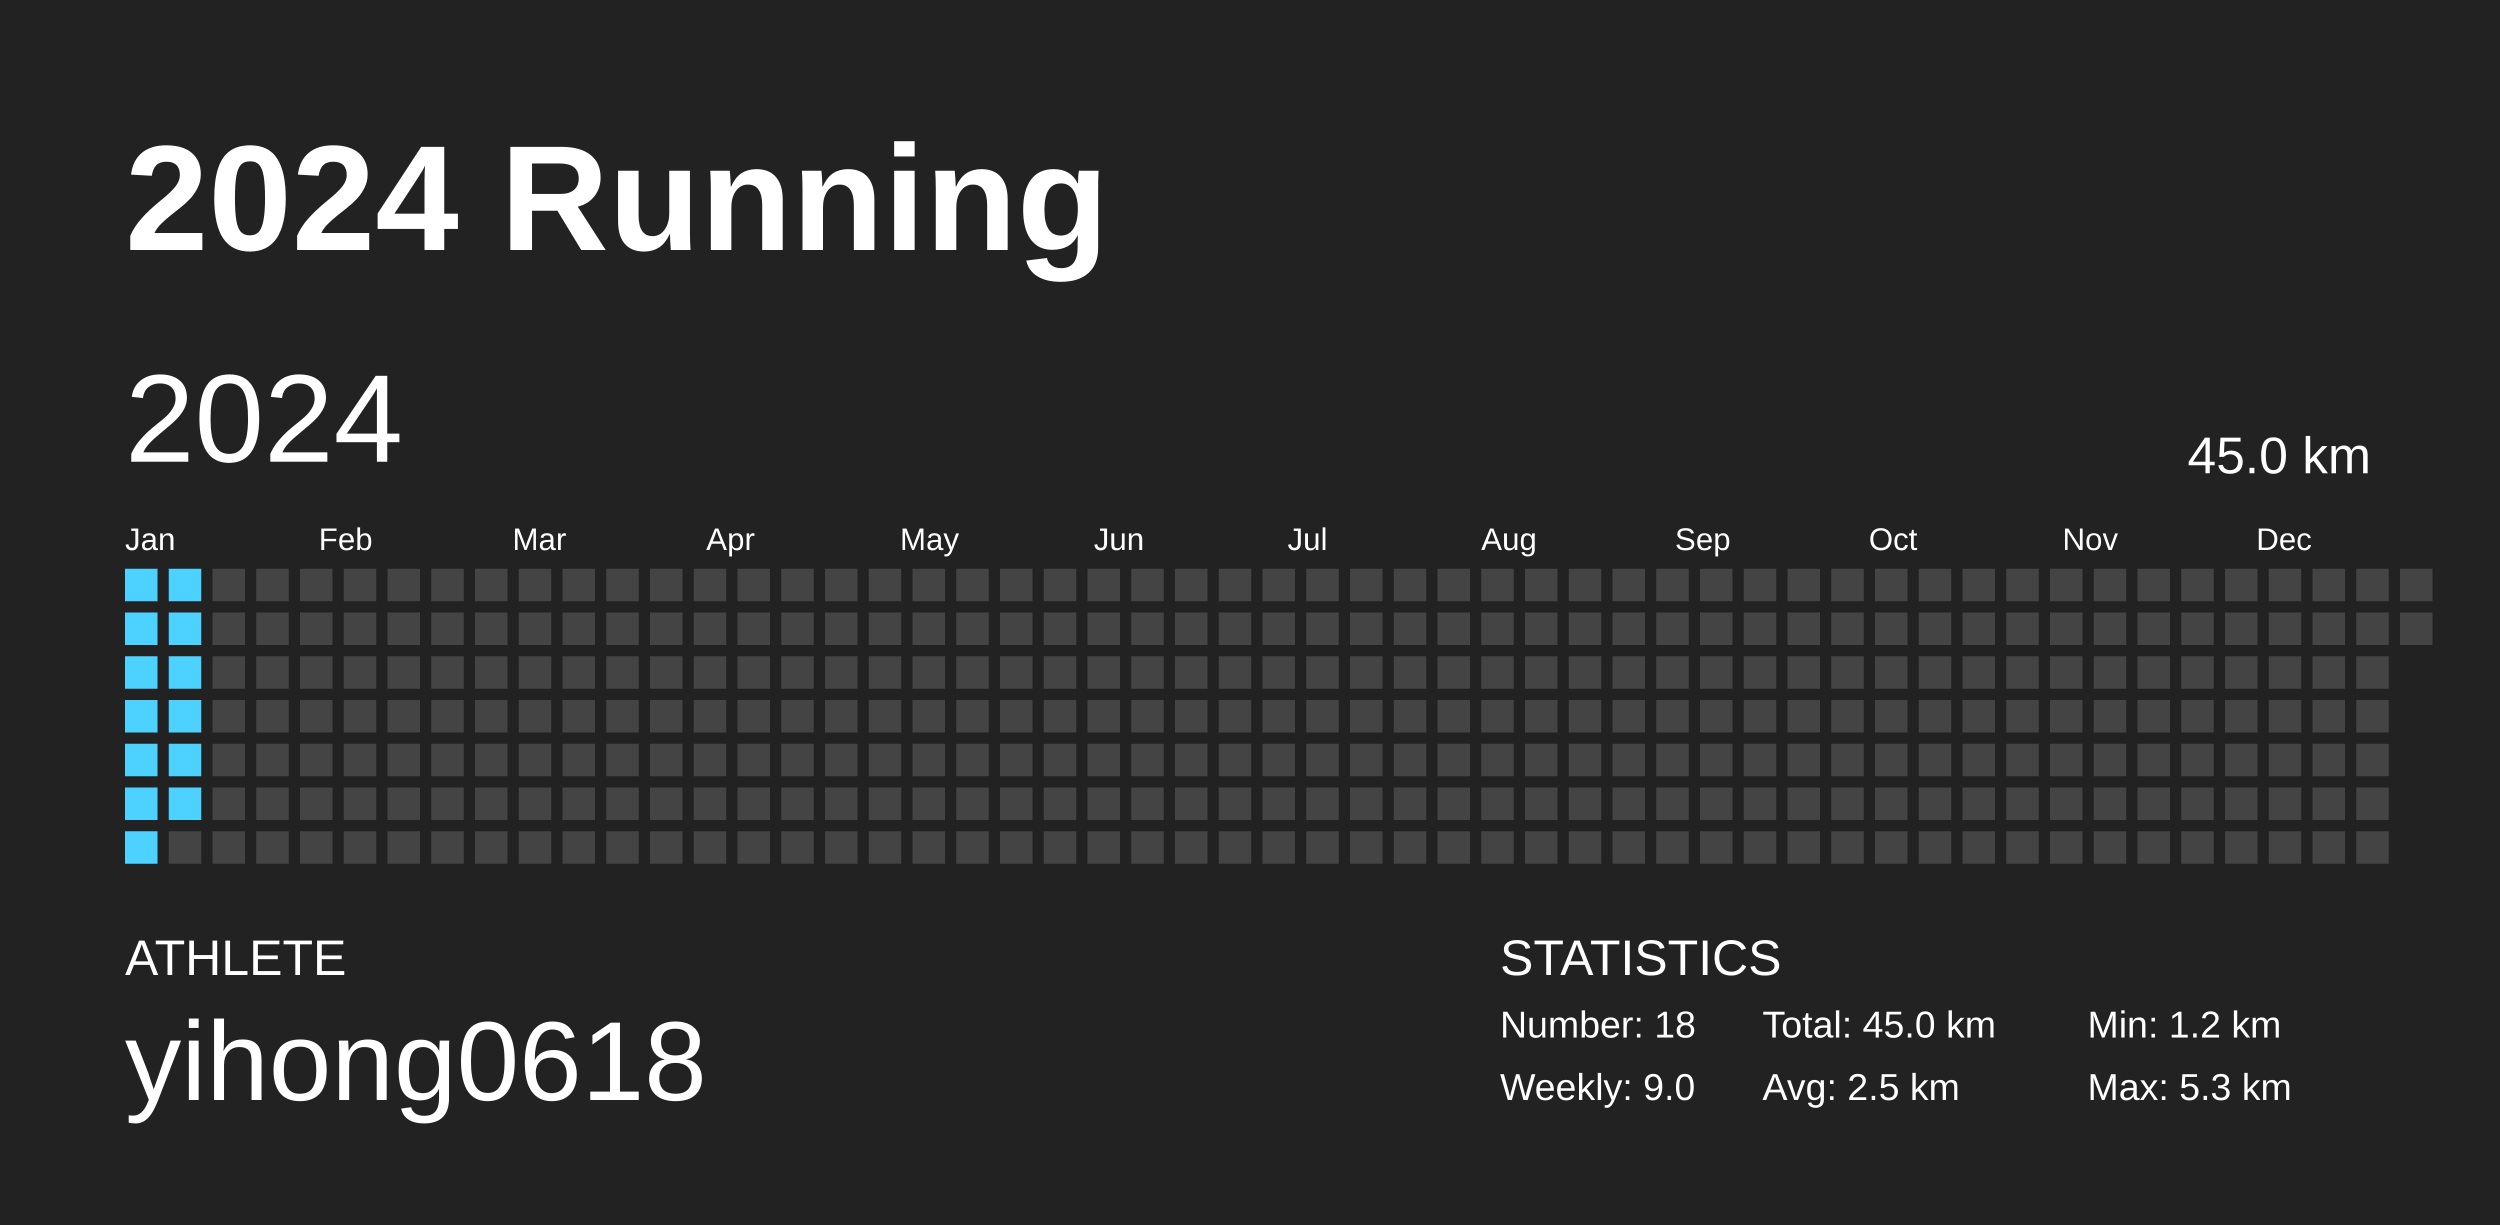
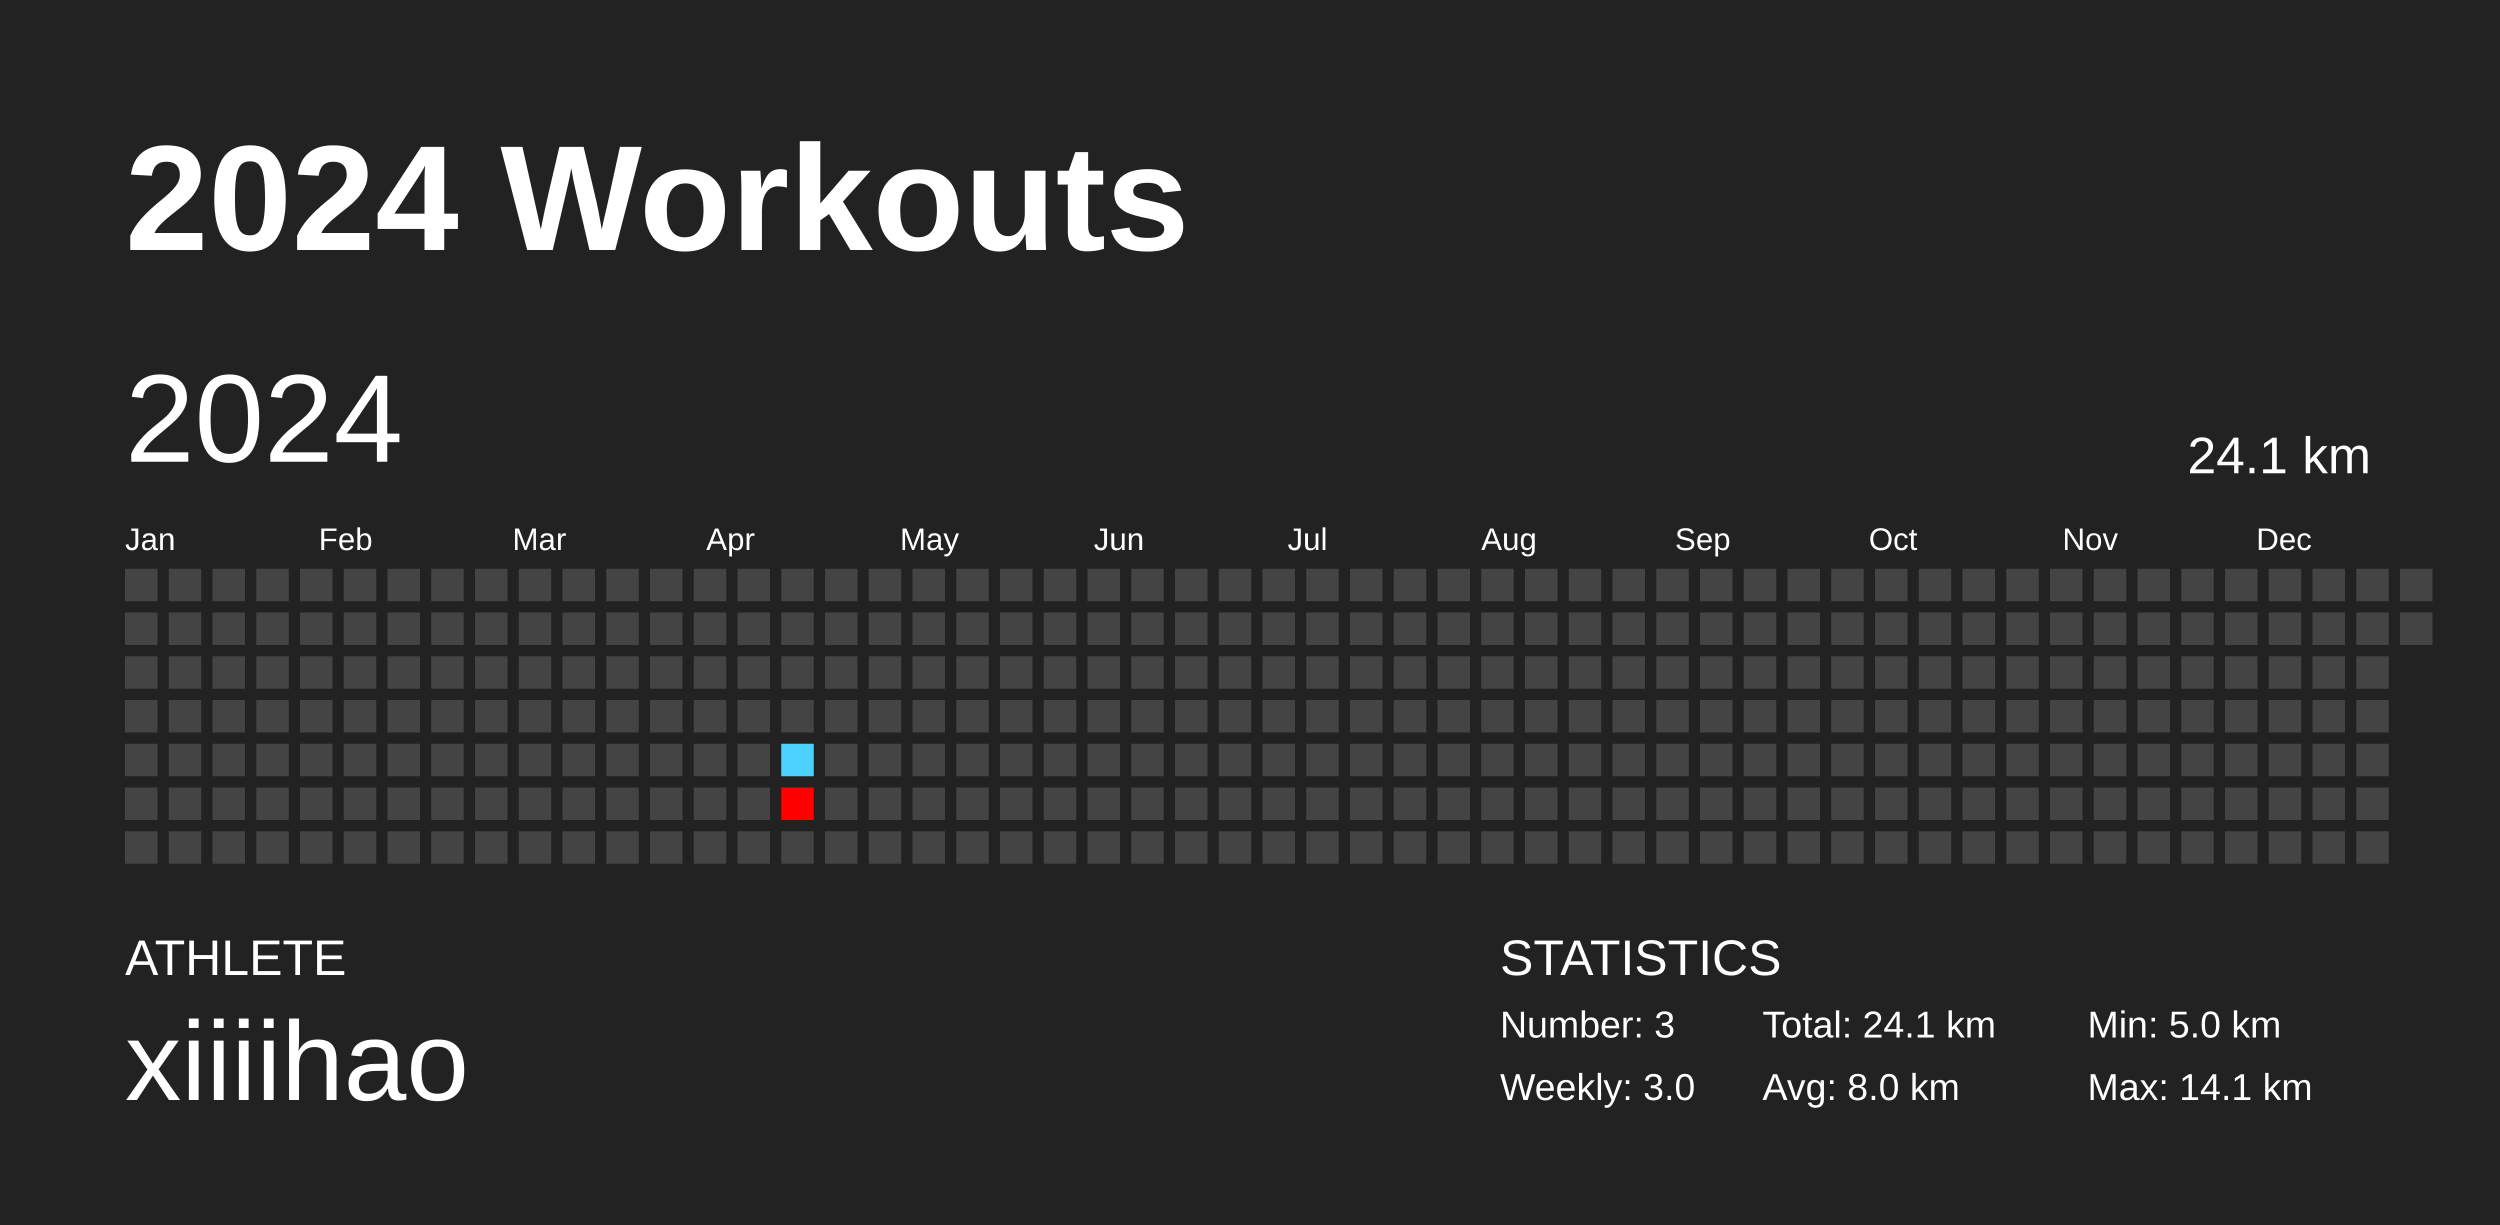
<svg xmlns="http://www.w3.org/2000/svg" baseProfile="full" height="98mm" version="1.1" viewBox="0,0,200,98" width="200mm">
  <defs />
  <rect fill="#222222" height="98" width="200" x="0" y="0" />
-   <text fill="#FFFFFF" style="font-size:12px; font-family:Arial; font-weight:bold;" x="10" y="20">2024 Running</text>
+   <text fill="#FFFFFF" style="font-size:12px; font-family:Arial; font-weight:bold;" x="10" y="20">2024 Workouts</text>
  <text fill="#FFFFFF" style="font-size:4px; font-family:Arial" x="10" y="78">ATHLETE</text>
-   <text fill="#FFFFFF" style="font-size:9px; font-family:Arial" x="10" y="88">yihong0618</text>
+   <text fill="#FFFFFF" style="font-size:9px; font-family:Arial" x="10" y="88">xiiiihao</text>
  <text fill="#FFFFFF" style="font-size:4px; font-family:Arial" x="120" y="78">STATISTICS</text>
-   <text fill="#FFFFFF" style="font-size:3px; font-family:Arial" x="120" y="83">Number: 18</text>
-   <text fill="#FFFFFF" style="font-size:3px; font-family:Arial" x="120" y="88">Weekly: 9.0</text>
-   <text fill="#FFFFFF" style="font-size:3px; font-family:Arial" x="141" y="83">Total: 45.0 km</text>
-   <text fill="#FFFFFF" style="font-size:3px; font-family:Arial" x="141" y="88">Avg: 2.5 km</text>
-   <text fill="#FFFFFF" style="font-size:3px; font-family:Arial" x="167" y="83">Min: 1.2 km</text>
-   <text fill="#FFFFFF" style="font-size:3px; font-family:Arial" x="167" y="88">Max: 5.3 km</text>
+   <text fill="#FFFFFF" style="font-size:3px; font-family:Arial" x="120" y="83">Number: 3</text>
+   <text fill="#FFFFFF" style="font-size:3px; font-family:Arial" x="120" y="88">Weekly: 3.0</text>
+   <text fill="#FFFFFF" style="font-size:3px; font-family:Arial" x="141" y="83">Total: 24.1 km</text>
+   <text fill="#FFFFFF" style="font-size:3px; font-family:Arial" x="141" y="88">Avg: 8.0 km</text>
+   <text fill="#FFFFFF" style="font-size:3px; font-family:Arial" x="167" y="83">Min: 5.0 km</text>
+   <text fill="#FFFFFF" style="font-size:3px; font-family:Arial" x="167" y="88">Max: 14.1 km</text>
  <text dominant-baseline="hanging" fill="#FFFFFF" style="font-size:10.0px; font-family:Arial;" x="10" y="30">2024</text>
-   <text dominant-baseline="hanging" fill="#FFFFFF" style="font-size:4.125px; font-family:Arial;" x="175" y="35">45.0 km</text>
+   <text dominant-baseline="hanging" fill="#FFFFFF" style="font-size:4.125px; font-family:Arial;" x="175" y="35">24.1 km</text>
  <text fill="#FFFFFF" style="font-size:2.5px; font-family:Arial" x="10.0" y="44">Jan</text>
  <text fill="#FFFFFF" style="font-size:2.5px; font-family:Arial" x="25.5" y="44">Feb</text>
  <text fill="#FFFFFF" style="font-size:2.5px; font-family:Arial" x="41.0" y="44">Mar</text>
  <text fill="#FFFFFF" style="font-size:2.5px; font-family:Arial" x="56.5" y="44">Apr</text>
  <text fill="#FFFFFF" style="font-size:2.5px; font-family:Arial" x="72.0" y="44">May</text>
  <text fill="#FFFFFF" style="font-size:2.5px; font-family:Arial" x="87.5" y="44">Jun</text>
  <text fill="#FFFFFF" style="font-size:2.5px; font-family:Arial" x="103.0" y="44">Jul</text>
  <text fill="#FFFFFF" style="font-size:2.5px; font-family:Arial" x="118.5" y="44">Aug</text>
  <text fill="#FFFFFF" style="font-size:2.5px; font-family:Arial" x="134.0" y="44">Sep</text>
  <text fill="#FFFFFF" style="font-size:2.5px; font-family:Arial" x="149.5" y="44">Oct</text>
  <text fill="#FFFFFF" style="font-size:2.5px; font-family:Arial" x="165.0" y="44">Nov</text>
  <text fill="#FFFFFF" style="font-size:2.5px; font-family:Arial" x="180.5" y="44">Dec</text>
-   <rect fill="#4dd2ff" height="2.6" width="2.6" x="10.0" y="45.5" />
-   <rect fill="#4dd2ff" height="2.6" width="2.6" x="10.0" y="49.0" />
-   <rect fill="#4dd2ff" height="2.6" width="2.6" x="10.0" y="52.5" />
-   <rect fill="#4dd2ff" height="2.6" width="2.6" x="10.0" y="56.0" />
-   <rect fill="#4dd2ff" height="2.6" width="2.6" x="10.0" y="59.5" />
-   <rect fill="#4dd2ff" height="2.6" width="2.6" x="10.0" y="63.0" />
-   <rect fill="#4dd2ff" height="2.6" width="2.6" x="10.0" y="66.5" />
-   <rect fill="#4dd2ff" height="2.6" width="2.6" x="13.5" y="45.5" />
-   <rect fill="#4dd2ff" height="2.6" width="2.6" x="13.5" y="49.0" />
-   <rect fill="#4dd2ff" height="2.6" width="2.6" x="13.5" y="52.5" />
-   <rect fill="#4dd2ff" height="2.6" width="2.6" x="13.5" y="56.0" />
-   <rect fill="#4dd2ff" height="2.6" width="2.6" x="13.5" y="59.5" />
-   <rect fill="#4dd2ff" height="2.6" width="2.6" x="13.5" y="63.0" />
+   <rect fill="#444444" height="2.6" width="2.6" x="10.0" y="45.5" />
+   <rect fill="#444444" height="2.6" width="2.6" x="10.0" y="49.0" />
+   <rect fill="#444444" height="2.6" width="2.6" x="10.0" y="52.5" />
+   <rect fill="#444444" height="2.6" width="2.6" x="10.0" y="56.0" />
+   <rect fill="#444444" height="2.6" width="2.6" x="10.0" y="59.5" />
+   <rect fill="#444444" height="2.6" width="2.6" x="10.0" y="63.0" />
+   <rect fill="#444444" height="2.6" width="2.6" x="10.0" y="66.5" />
+   <rect fill="#444444" height="2.6" width="2.6" x="13.5" y="45.5" />
+   <rect fill="#444444" height="2.6" width="2.6" x="13.5" y="49.0" />
+   <rect fill="#444444" height="2.6" width="2.6" x="13.5" y="52.5" />
+   <rect fill="#444444" height="2.6" width="2.6" x="13.5" y="56.0" />
+   <rect fill="#444444" height="2.6" width="2.6" x="13.5" y="59.5" />
+   <rect fill="#444444" height="2.6" width="2.6" x="13.5" y="63.0" />
  <rect fill="#444444" height="2.6" width="2.6" x="13.5" y="66.5" />
  <rect fill="#444444" height="2.6" width="2.6" x="17.0" y="45.5" />
  <rect fill="#444444" height="2.6" width="2.6" x="17.0" y="49.0" />
  <rect fill="#444444" height="2.6" width="2.6" x="17.0" y="52.5" />
  <rect fill="#444444" height="2.6" width="2.6" x="17.0" y="56.0" />
  <rect fill="#444444" height="2.6" width="2.6" x="17.0" y="59.5" />
  <rect fill="#444444" height="2.6" width="2.6" x="17.0" y="63.0" />
  <rect fill="#444444" height="2.6" width="2.6" x="17.0" y="66.5" />
  <rect fill="#444444" height="2.6" width="2.6" x="20.5" y="45.5" />
  <rect fill="#444444" height="2.6" width="2.6" x="20.5" y="49.0" />
  <rect fill="#444444" height="2.6" width="2.6" x="20.5" y="52.5" />
  <rect fill="#444444" height="2.6" width="2.6" x="20.5" y="56.0" />
  <rect fill="#444444" height="2.6" width="2.6" x="20.5" y="59.5" />
  <rect fill="#444444" height="2.6" width="2.6" x="20.5" y="63.0" />
  <rect fill="#444444" height="2.6" width="2.6" x="20.5" y="66.5" />
  <rect fill="#444444" height="2.6" width="2.6" x="24.0" y="45.5" />
  <rect fill="#444444" height="2.6" width="2.6" x="24.0" y="49.0" />
  <rect fill="#444444" height="2.6" width="2.6" x="24.0" y="52.5" />
  <rect fill="#444444" height="2.6" width="2.6" x="24.0" y="56.0" />
  <rect fill="#444444" height="2.6" width="2.6" x="24.0" y="59.5" />
  <rect fill="#444444" height="2.6" width="2.6" x="24.0" y="63.0" />
  <rect fill="#444444" height="2.6" width="2.6" x="24.0" y="66.5" />
  <rect fill="#444444" height="2.6" width="2.6" x="27.5" y="45.5" />
  <rect fill="#444444" height="2.6" width="2.6" x="27.5" y="49.0" />
  <rect fill="#444444" height="2.6" width="2.6" x="27.5" y="52.5" />
  <rect fill="#444444" height="2.6" width="2.6" x="27.5" y="56.0" />
  <rect fill="#444444" height="2.6" width="2.6" x="27.5" y="59.5" />
  <rect fill="#444444" height="2.6" width="2.6" x="27.5" y="63.0" />
  <rect fill="#444444" height="2.6" width="2.6" x="27.5" y="66.5" />
  <rect fill="#444444" height="2.6" width="2.6" x="31.0" y="45.5" />
  <rect fill="#444444" height="2.6" width="2.6" x="31.0" y="49.0" />
  <rect fill="#444444" height="2.6" width="2.6" x="31.0" y="52.5" />
  <rect fill="#444444" height="2.6" width="2.6" x="31.0" y="56.0" />
  <rect fill="#444444" height="2.6" width="2.6" x="31.0" y="59.5" />
  <rect fill="#444444" height="2.6" width="2.6" x="31.0" y="63.0" />
  <rect fill="#444444" height="2.6" width="2.6" x="31.0" y="66.5" />
  <rect fill="#444444" height="2.6" width="2.6" x="34.5" y="45.5" />
  <rect fill="#444444" height="2.6" width="2.6" x="34.5" y="49.0" />
  <rect fill="#444444" height="2.6" width="2.6" x="34.5" y="52.5" />
  <rect fill="#444444" height="2.6" width="2.6" x="34.5" y="56.0" />
  <rect fill="#444444" height="2.6" width="2.6" x="34.5" y="59.5" />
  <rect fill="#444444" height="2.6" width="2.6" x="34.5" y="63.0" />
  <rect fill="#444444" height="2.6" width="2.6" x="34.5" y="66.5" />
  <rect fill="#444444" height="2.6" width="2.6" x="38.0" y="45.5" />
  <rect fill="#444444" height="2.6" width="2.6" x="38.0" y="49.0" />
  <rect fill="#444444" height="2.6" width="2.6" x="38.0" y="52.5" />
  <rect fill="#444444" height="2.6" width="2.6" x="38.0" y="56.0" />
  <rect fill="#444444" height="2.6" width="2.6" x="38.0" y="59.5" />
  <rect fill="#444444" height="2.6" width="2.6" x="38.0" y="63.0" />
  <rect fill="#444444" height="2.6" width="2.6" x="38.0" y="66.5" />
  <rect fill="#444444" height="2.6" width="2.6" x="41.5" y="45.5" />
  <rect fill="#444444" height="2.6" width="2.6" x="41.5" y="49.0" />
  <rect fill="#444444" height="2.6" width="2.6" x="41.5" y="52.5" />
  <rect fill="#444444" height="2.6" width="2.6" x="41.5" y="56.0" />
  <rect fill="#444444" height="2.6" width="2.6" x="41.5" y="59.5" />
  <rect fill="#444444" height="2.6" width="2.6" x="41.5" y="63.0" />
  <rect fill="#444444" height="2.6" width="2.6" x="41.5" y="66.5" />
  <rect fill="#444444" height="2.6" width="2.6" x="45.0" y="45.5" />
  <rect fill="#444444" height="2.6" width="2.6" x="45.0" y="49.0" />
  <rect fill="#444444" height="2.6" width="2.6" x="45.0" y="52.5" />
  <rect fill="#444444" height="2.6" width="2.6" x="45.0" y="56.0" />
  <rect fill="#444444" height="2.6" width="2.6" x="45.0" y="59.5" />
  <rect fill="#444444" height="2.6" width="2.6" x="45.0" y="63.0" />
  <rect fill="#444444" height="2.6" width="2.6" x="45.0" y="66.5" />
  <rect fill="#444444" height="2.6" width="2.6" x="48.5" y="45.5" />
  <rect fill="#444444" height="2.6" width="2.6" x="48.5" y="49.0" />
  <rect fill="#444444" height="2.6" width="2.6" x="48.5" y="52.5" />
  <rect fill="#444444" height="2.6" width="2.6" x="48.5" y="56.0" />
  <rect fill="#444444" height="2.6" width="2.6" x="48.5" y="59.5" />
  <rect fill="#444444" height="2.6" width="2.6" x="48.5" y="63.0" />
  <rect fill="#444444" height="2.6" width="2.6" x="48.5" y="66.5" />
  <rect fill="#444444" height="2.6" width="2.6" x="52.0" y="45.5" />
  <rect fill="#444444" height="2.6" width="2.6" x="52.0" y="49.0" />
  <rect fill="#444444" height="2.6" width="2.6" x="52.0" y="52.5" />
  <rect fill="#444444" height="2.6" width="2.6" x="52.0" y="56.0" />
  <rect fill="#444444" height="2.6" width="2.6" x="52.0" y="59.5" />
  <rect fill="#444444" height="2.6" width="2.6" x="52.0" y="63.0" />
  <rect fill="#444444" height="2.6" width="2.6" x="52.0" y="66.5" />
  <rect fill="#444444" height="2.6" width="2.6" x="55.5" y="45.5" />
  <rect fill="#444444" height="2.6" width="2.6" x="55.5" y="49.0" />
  <rect fill="#444444" height="2.6" width="2.6" x="55.5" y="52.5" />
  <rect fill="#444444" height="2.6" width="2.6" x="55.5" y="56.0" />
  <rect fill="#444444" height="2.6" width="2.6" x="55.5" y="59.5" />
  <rect fill="#444444" height="2.6" width="2.6" x="55.5" y="63.0" />
  <rect fill="#444444" height="2.6" width="2.6" x="55.5" y="66.5" />
  <rect fill="#444444" height="2.6" width="2.6" x="59.0" y="45.5" />
  <rect fill="#444444" height="2.6" width="2.6" x="59.0" y="49.0" />
  <rect fill="#444444" height="2.6" width="2.6" x="59.0" y="52.5" />
  <rect fill="#444444" height="2.6" width="2.6" x="59.0" y="56.0" />
  <rect fill="#444444" height="2.6" width="2.6" x="59.0" y="59.5" />
  <rect fill="#444444" height="2.6" width="2.6" x="59.0" y="63.0" />
  <rect fill="#444444" height="2.6" width="2.6" x="59.0" y="66.5" />
  <rect fill="#444444" height="2.6" width="2.6" x="62.5" y="45.5" />
  <rect fill="#444444" height="2.6" width="2.6" x="62.5" y="49.0" />
  <rect fill="#444444" height="2.6" width="2.6" x="62.5" y="52.5" />
  <rect fill="#444444" height="2.6" width="2.6" x="62.5" y="56.0" />
-   <rect fill="#444444" height="2.6" width="2.6" x="62.5" y="59.5" />
-   <rect fill="#444444" height="2.6" width="2.6" x="62.5" y="63.0" />
+   <rect fill="#4dd2ff" height="2.6" width="2.6" x="62.5" y="59.5" />
+   <rect fill="#ff0000" height="2.6" width="2.6" x="62.5" y="63.0" />
  <rect fill="#444444" height="2.6" width="2.6" x="62.5" y="66.5" />
  <rect fill="#444444" height="2.6" width="2.6" x="66.0" y="45.5" />
  <rect fill="#444444" height="2.6" width="2.6" x="66.0" y="49.0" />
  <rect fill="#444444" height="2.6" width="2.6" x="66.0" y="52.5" />
  <rect fill="#444444" height="2.6" width="2.6" x="66.0" y="56.0" />
  <rect fill="#444444" height="2.6" width="2.6" x="66.0" y="59.5" />
  <rect fill="#444444" height="2.6" width="2.6" x="66.0" y="63.0" />
  <rect fill="#444444" height="2.6" width="2.6" x="66.0" y="66.5" />
  <rect fill="#444444" height="2.6" width="2.6" x="69.5" y="45.5" />
  <rect fill="#444444" height="2.6" width="2.6" x="69.5" y="49.0" />
  <rect fill="#444444" height="2.6" width="2.6" x="69.5" y="52.5" />
  <rect fill="#444444" height="2.6" width="2.6" x="69.5" y="56.0" />
  <rect fill="#444444" height="2.6" width="2.6" x="69.5" y="59.5" />
  <rect fill="#444444" height="2.6" width="2.6" x="69.5" y="63.0" />
  <rect fill="#444444" height="2.6" width="2.6" x="69.5" y="66.5" />
  <rect fill="#444444" height="2.6" width="2.6" x="73.0" y="45.5" />
  <rect fill="#444444" height="2.6" width="2.6" x="73.0" y="49.0" />
  <rect fill="#444444" height="2.6" width="2.6" x="73.0" y="52.5" />
  <rect fill="#444444" height="2.6" width="2.6" x="73.0" y="56.0" />
  <rect fill="#444444" height="2.6" width="2.6" x="73.0" y="59.5" />
  <rect fill="#444444" height="2.6" width="2.6" x="73.0" y="63.0" />
  <rect fill="#444444" height="2.6" width="2.6" x="73.0" y="66.5" />
  <rect fill="#444444" height="2.6" width="2.6" x="76.5" y="45.5" />
  <rect fill="#444444" height="2.6" width="2.6" x="76.5" y="49.0" />
  <rect fill="#444444" height="2.6" width="2.6" x="76.5" y="52.5" />
  <rect fill="#444444" height="2.6" width="2.6" x="76.5" y="56.0" />
  <rect fill="#444444" height="2.6" width="2.6" x="76.5" y="59.5" />
  <rect fill="#444444" height="2.6" width="2.6" x="76.5" y="63.0" />
  <rect fill="#444444" height="2.6" width="2.6" x="76.5" y="66.5" />
  <rect fill="#444444" height="2.6" width="2.6" x="80.0" y="45.5" />
  <rect fill="#444444" height="2.6" width="2.6" x="80.0" y="49.0" />
  <rect fill="#444444" height="2.6" width="2.6" x="80.0" y="52.5" />
  <rect fill="#444444" height="2.6" width="2.6" x="80.0" y="56.0" />
  <rect fill="#444444" height="2.6" width="2.6" x="80.0" y="59.5" />
  <rect fill="#444444" height="2.6" width="2.6" x="80.0" y="63.0" />
  <rect fill="#444444" height="2.6" width="2.6" x="80.0" y="66.5" />
  <rect fill="#444444" height="2.6" width="2.6" x="83.5" y="45.5" />
  <rect fill="#444444" height="2.6" width="2.6" x="83.5" y="49.0" />
  <rect fill="#444444" height="2.6" width="2.6" x="83.5" y="52.5" />
  <rect fill="#444444" height="2.6" width="2.6" x="83.5" y="56.0" />
  <rect fill="#444444" height="2.6" width="2.6" x="83.5" y="59.5" />
  <rect fill="#444444" height="2.6" width="2.6" x="83.5" y="63.0" />
  <rect fill="#444444" height="2.6" width="2.6" x="83.5" y="66.5" />
  <rect fill="#444444" height="2.6" width="2.6" x="87.0" y="45.5" />
  <rect fill="#444444" height="2.6" width="2.6" x="87.0" y="49.0" />
  <rect fill="#444444" height="2.6" width="2.6" x="87.0" y="52.5" />
  <rect fill="#444444" height="2.6" width="2.6" x="87.0" y="56.0" />
  <rect fill="#444444" height="2.6" width="2.6" x="87.0" y="59.5" />
  <rect fill="#444444" height="2.6" width="2.6" x="87.0" y="63.0" />
  <rect fill="#444444" height="2.6" width="2.6" x="87.0" y="66.5" />
  <rect fill="#444444" height="2.6" width="2.6" x="90.5" y="45.5" />
  <rect fill="#444444" height="2.6" width="2.6" x="90.5" y="49.0" />
  <rect fill="#444444" height="2.6" width="2.6" x="90.5" y="52.5" />
  <rect fill="#444444" height="2.6" width="2.6" x="90.5" y="56.0" />
  <rect fill="#444444" height="2.6" width="2.6" x="90.5" y="59.5" />
  <rect fill="#444444" height="2.6" width="2.6" x="90.5" y="63.0" />
  <rect fill="#444444" height="2.6" width="2.6" x="90.5" y="66.5" />
  <rect fill="#444444" height="2.6" width="2.6" x="94.0" y="45.5" />
  <rect fill="#444444" height="2.6" width="2.6" x="94.0" y="49.0" />
  <rect fill="#444444" height="2.6" width="2.6" x="94.0" y="52.5" />
  <rect fill="#444444" height="2.6" width="2.6" x="94.0" y="56.0" />
  <rect fill="#444444" height="2.6" width="2.6" x="94.0" y="59.5" />
  <rect fill="#444444" height="2.6" width="2.6" x="94.0" y="63.0" />
  <rect fill="#444444" height="2.6" width="2.6" x="94.0" y="66.5" />
  <rect fill="#444444" height="2.6" width="2.6" x="97.5" y="45.5" />
  <rect fill="#444444" height="2.6" width="2.6" x="97.5" y="49.0" />
  <rect fill="#444444" height="2.6" width="2.6" x="97.5" y="52.5" />
  <rect fill="#444444" height="2.6" width="2.6" x="97.5" y="56.0" />
  <rect fill="#444444" height="2.6" width="2.6" x="97.5" y="59.5" />
  <rect fill="#444444" height="2.6" width="2.6" x="97.5" y="63.0" />
  <rect fill="#444444" height="2.6" width="2.6" x="97.5" y="66.5" />
  <rect fill="#444444" height="2.6" width="2.6" x="101.0" y="45.5" />
  <rect fill="#444444" height="2.6" width="2.6" x="101.0" y="49.0" />
  <rect fill="#444444" height="2.6" width="2.6" x="101.0" y="52.5" />
  <rect fill="#444444" height="2.6" width="2.6" x="101.0" y="56.0" />
  <rect fill="#444444" height="2.6" width="2.6" x="101.0" y="59.5" />
  <rect fill="#444444" height="2.6" width="2.6" x="101.0" y="63.0" />
  <rect fill="#444444" height="2.6" width="2.6" x="101.0" y="66.5" />
  <rect fill="#444444" height="2.6" width="2.6" x="104.5" y="45.5" />
  <rect fill="#444444" height="2.6" width="2.6" x="104.5" y="49.0" />
  <rect fill="#444444" height="2.6" width="2.6" x="104.5" y="52.5" />
  <rect fill="#444444" height="2.6" width="2.6" x="104.5" y="56.0" />
  <rect fill="#444444" height="2.6" width="2.6" x="104.5" y="59.5" />
  <rect fill="#444444" height="2.6" width="2.6" x="104.5" y="63.0" />
  <rect fill="#444444" height="2.6" width="2.6" x="104.5" y="66.5" />
  <rect fill="#444444" height="2.6" width="2.6" x="108.0" y="45.5" />
  <rect fill="#444444" height="2.6" width="2.6" x="108.0" y="49.0" />
  <rect fill="#444444" height="2.6" width="2.6" x="108.0" y="52.5" />
  <rect fill="#444444" height="2.6" width="2.6" x="108.0" y="56.0" />
  <rect fill="#444444" height="2.6" width="2.6" x="108.0" y="59.5" />
  <rect fill="#444444" height="2.6" width="2.6" x="108.0" y="63.0" />
  <rect fill="#444444" height="2.6" width="2.6" x="108.0" y="66.5" />
  <rect fill="#444444" height="2.6" width="2.6" x="111.5" y="45.5" />
  <rect fill="#444444" height="2.6" width="2.6" x="111.5" y="49.0" />
  <rect fill="#444444" height="2.6" width="2.6" x="111.5" y="52.5" />
  <rect fill="#444444" height="2.6" width="2.6" x="111.5" y="56.0" />
  <rect fill="#444444" height="2.6" width="2.6" x="111.5" y="59.5" />
  <rect fill="#444444" height="2.6" width="2.6" x="111.5" y="63.0" />
  <rect fill="#444444" height="2.6" width="2.6" x="111.5" y="66.5" />
  <rect fill="#444444" height="2.6" width="2.6" x="115.0" y="45.5" />
  <rect fill="#444444" height="2.6" width="2.6" x="115.0" y="49.0" />
  <rect fill="#444444" height="2.6" width="2.6" x="115.0" y="52.5" />
  <rect fill="#444444" height="2.6" width="2.6" x="115.0" y="56.0" />
  <rect fill="#444444" height="2.6" width="2.6" x="115.0" y="59.5" />
  <rect fill="#444444" height="2.6" width="2.6" x="115.0" y="63.0" />
  <rect fill="#444444" height="2.6" width="2.6" x="115.0" y="66.5" />
  <rect fill="#444444" height="2.6" width="2.6" x="118.5" y="45.5" />
  <rect fill="#444444" height="2.6" width="2.6" x="118.5" y="49.0" />
  <rect fill="#444444" height="2.6" width="2.6" x="118.5" y="52.5" />
  <rect fill="#444444" height="2.6" width="2.6" x="118.5" y="56.0" />
  <rect fill="#444444" height="2.6" width="2.6" x="118.5" y="59.5" />
  <rect fill="#444444" height="2.6" width="2.6" x="118.5" y="63.0" />
  <rect fill="#444444" height="2.6" width="2.6" x="118.5" y="66.5" />
  <rect fill="#444444" height="2.6" width="2.6" x="122.0" y="45.5" />
  <rect fill="#444444" height="2.6" width="2.6" x="122.0" y="49.0" />
  <rect fill="#444444" height="2.6" width="2.6" x="122.0" y="52.5" />
  <rect fill="#444444" height="2.6" width="2.6" x="122.0" y="56.0" />
  <rect fill="#444444" height="2.6" width="2.6" x="122.0" y="59.5" />
  <rect fill="#444444" height="2.6" width="2.6" x="122.0" y="63.0" />
  <rect fill="#444444" height="2.6" width="2.6" x="122.0" y="66.5" />
  <rect fill="#444444" height="2.6" width="2.6" x="125.5" y="45.5" />
  <rect fill="#444444" height="2.6" width="2.6" x="125.5" y="49.0" />
  <rect fill="#444444" height="2.6" width="2.6" x="125.5" y="52.5" />
  <rect fill="#444444" height="2.6" width="2.6" x="125.5" y="56.0" />
  <rect fill="#444444" height="2.6" width="2.6" x="125.5" y="59.5" />
  <rect fill="#444444" height="2.6" width="2.6" x="125.5" y="63.0" />
  <rect fill="#444444" height="2.6" width="2.6" x="125.5" y="66.5" />
  <rect fill="#444444" height="2.6" width="2.6" x="129.0" y="45.5" />
  <rect fill="#444444" height="2.6" width="2.6" x="129.0" y="49.0" />
  <rect fill="#444444" height="2.6" width="2.6" x="129.0" y="52.5" />
  <rect fill="#444444" height="2.6" width="2.6" x="129.0" y="56.0" />
  <rect fill="#444444" height="2.6" width="2.6" x="129.0" y="59.5" />
  <rect fill="#444444" height="2.6" width="2.6" x="129.0" y="63.0" />
  <rect fill="#444444" height="2.6" width="2.6" x="129.0" y="66.5" />
  <rect fill="#444444" height="2.6" width="2.6" x="132.5" y="45.5" />
  <rect fill="#444444" height="2.6" width="2.6" x="132.5" y="49.0" />
  <rect fill="#444444" height="2.6" width="2.6" x="132.5" y="52.5" />
  <rect fill="#444444" height="2.6" width="2.6" x="132.5" y="56.0" />
  <rect fill="#444444" height="2.6" width="2.6" x="132.5" y="59.5" />
  <rect fill="#444444" height="2.6" width="2.6" x="132.5" y="63.0" />
  <rect fill="#444444" height="2.6" width="2.6" x="132.5" y="66.5" />
  <rect fill="#444444" height="2.6" width="2.6" x="136.0" y="45.5" />
  <rect fill="#444444" height="2.6" width="2.6" x="136.0" y="49.0" />
  <rect fill="#444444" height="2.6" width="2.6" x="136.0" y="52.5" />
  <rect fill="#444444" height="2.6" width="2.6" x="136.0" y="56.0" />
  <rect fill="#444444" height="2.6" width="2.6" x="136.0" y="59.5" />
  <rect fill="#444444" height="2.6" width="2.6" x="136.0" y="63.0" />
  <rect fill="#444444" height="2.6" width="2.6" x="136.0" y="66.5" />
  <rect fill="#444444" height="2.6" width="2.6" x="139.5" y="45.5" />
  <rect fill="#444444" height="2.6" width="2.6" x="139.5" y="49.0" />
  <rect fill="#444444" height="2.6" width="2.6" x="139.5" y="52.5" />
  <rect fill="#444444" height="2.6" width="2.6" x="139.5" y="56.0" />
  <rect fill="#444444" height="2.6" width="2.6" x="139.5" y="59.5" />
  <rect fill="#444444" height="2.6" width="2.6" x="139.5" y="63.0" />
  <rect fill="#444444" height="2.6" width="2.6" x="139.5" y="66.5" />
  <rect fill="#444444" height="2.6" width="2.6" x="143.0" y="45.5" />
  <rect fill="#444444" height="2.6" width="2.6" x="143.0" y="49.0" />
  <rect fill="#444444" height="2.6" width="2.6" x="143.0" y="52.5" />
  <rect fill="#444444" height="2.6" width="2.6" x="143.0" y="56.0" />
  <rect fill="#444444" height="2.6" width="2.6" x="143.0" y="59.5" />
  <rect fill="#444444" height="2.6" width="2.6" x="143.0" y="63.0" />
  <rect fill="#444444" height="2.6" width="2.6" x="143.0" y="66.5" />
  <rect fill="#444444" height="2.6" width="2.6" x="146.5" y="45.5" />
  <rect fill="#444444" height="2.6" width="2.6" x="146.5" y="49.0" />
  <rect fill="#444444" height="2.6" width="2.6" x="146.5" y="52.5" />
  <rect fill="#444444" height="2.6" width="2.6" x="146.5" y="56.0" />
  <rect fill="#444444" height="2.6" width="2.6" x="146.5" y="59.5" />
  <rect fill="#444444" height="2.6" width="2.6" x="146.5" y="63.0" />
  <rect fill="#444444" height="2.6" width="2.6" x="146.5" y="66.5" />
  <rect fill="#444444" height="2.6" width="2.6" x="150.0" y="45.5" />
  <rect fill="#444444" height="2.6" width="2.6" x="150.0" y="49.0" />
  <rect fill="#444444" height="2.6" width="2.6" x="150.0" y="52.5" />
  <rect fill="#444444" height="2.6" width="2.6" x="150.0" y="56.0" />
  <rect fill="#444444" height="2.6" width="2.6" x="150.0" y="59.5" />
  <rect fill="#444444" height="2.6" width="2.6" x="150.0" y="63.0" />
  <rect fill="#444444" height="2.6" width="2.6" x="150.0" y="66.5" />
  <rect fill="#444444" height="2.6" width="2.6" x="153.5" y="45.5" />
  <rect fill="#444444" height="2.6" width="2.6" x="153.5" y="49.0" />
  <rect fill="#444444" height="2.6" width="2.6" x="153.5" y="52.5" />
  <rect fill="#444444" height="2.6" width="2.6" x="153.5" y="56.0" />
  <rect fill="#444444" height="2.6" width="2.6" x="153.5" y="59.5" />
  <rect fill="#444444" height="2.6" width="2.6" x="153.5" y="63.0" />
  <rect fill="#444444" height="2.6" width="2.6" x="153.5" y="66.5" />
  <rect fill="#444444" height="2.6" width="2.6" x="157.0" y="45.5" />
  <rect fill="#444444" height="2.6" width="2.6" x="157.0" y="49.0" />
  <rect fill="#444444" height="2.6" width="2.6" x="157.0" y="52.5" />
  <rect fill="#444444" height="2.6" width="2.6" x="157.0" y="56.0" />
  <rect fill="#444444" height="2.6" width="2.6" x="157.0" y="59.5" />
  <rect fill="#444444" height="2.6" width="2.6" x="157.0" y="63.0" />
  <rect fill="#444444" height="2.6" width="2.6" x="157.0" y="66.5" />
  <rect fill="#444444" height="2.6" width="2.6" x="160.5" y="45.5" />
  <rect fill="#444444" height="2.6" width="2.6" x="160.5" y="49.0" />
  <rect fill="#444444" height="2.6" width="2.6" x="160.5" y="52.5" />
  <rect fill="#444444" height="2.6" width="2.6" x="160.5" y="56.0" />
  <rect fill="#444444" height="2.6" width="2.6" x="160.5" y="59.5" />
  <rect fill="#444444" height="2.6" width="2.6" x="160.5" y="63.0" />
  <rect fill="#444444" height="2.6" width="2.6" x="160.5" y="66.5" />
  <rect fill="#444444" height="2.6" width="2.6" x="164.0" y="45.5" />
  <rect fill="#444444" height="2.6" width="2.6" x="164.0" y="49.0" />
  <rect fill="#444444" height="2.6" width="2.6" x="164.0" y="52.5" />
  <rect fill="#444444" height="2.6" width="2.6" x="164.0" y="56.0" />
  <rect fill="#444444" height="2.6" width="2.6" x="164.0" y="59.5" />
  <rect fill="#444444" height="2.6" width="2.6" x="164.0" y="63.0" />
  <rect fill="#444444" height="2.6" width="2.6" x="164.0" y="66.5" />
  <rect fill="#444444" height="2.6" width="2.6" x="167.5" y="45.5" />
  <rect fill="#444444" height="2.6" width="2.6" x="167.5" y="49.0" />
  <rect fill="#444444" height="2.6" width="2.6" x="167.5" y="52.5" />
  <rect fill="#444444" height="2.6" width="2.6" x="167.5" y="56.0" />
  <rect fill="#444444" height="2.6" width="2.6" x="167.5" y="59.5" />
  <rect fill="#444444" height="2.6" width="2.6" x="167.5" y="63.0" />
  <rect fill="#444444" height="2.6" width="2.6" x="167.5" y="66.5" />
  <rect fill="#444444" height="2.6" width="2.6" x="171.0" y="45.5" />
  <rect fill="#444444" height="2.6" width="2.6" x="171.0" y="49.0" />
  <rect fill="#444444" height="2.6" width="2.6" x="171.0" y="52.5" />
  <rect fill="#444444" height="2.6" width="2.6" x="171.0" y="56.0" />
  <rect fill="#444444" height="2.6" width="2.6" x="171.0" y="59.5" />
  <rect fill="#444444" height="2.6" width="2.6" x="171.0" y="63.0" />
  <rect fill="#444444" height="2.6" width="2.6" x="171.0" y="66.5" />
  <rect fill="#444444" height="2.6" width="2.6" x="174.5" y="45.5" />
  <rect fill="#444444" height="2.6" width="2.6" x="174.5" y="49.0" />
  <rect fill="#444444" height="2.6" width="2.6" x="174.5" y="52.5" />
  <rect fill="#444444" height="2.6" width="2.6" x="174.5" y="56.0" />
  <rect fill="#444444" height="2.6" width="2.6" x="174.5" y="59.5" />
  <rect fill="#444444" height="2.6" width="2.6" x="174.5" y="63.0" />
  <rect fill="#444444" height="2.6" width="2.6" x="174.5" y="66.5" />
  <rect fill="#444444" height="2.6" width="2.6" x="178.0" y="45.5" />
  <rect fill="#444444" height="2.6" width="2.6" x="178.0" y="49.0" />
  <rect fill="#444444" height="2.6" width="2.6" x="178.0" y="52.5" />
  <rect fill="#444444" height="2.6" width="2.6" x="178.0" y="56.0" />
  <rect fill="#444444" height="2.6" width="2.6" x="178.0" y="59.5" />
  <rect fill="#444444" height="2.6" width="2.6" x="178.0" y="63.0" />
  <rect fill="#444444" height="2.6" width="2.6" x="178.0" y="66.5" />
  <rect fill="#444444" height="2.6" width="2.6" x="181.5" y="45.5" />
  <rect fill="#444444" height="2.6" width="2.6" x="181.5" y="49.0" />
  <rect fill="#444444" height="2.6" width="2.6" x="181.5" y="52.5" />
  <rect fill="#444444" height="2.6" width="2.6" x="181.5" y="56.0" />
  <rect fill="#444444" height="2.6" width="2.6" x="181.5" y="59.5" />
  <rect fill="#444444" height="2.6" width="2.6" x="181.5" y="63.0" />
  <rect fill="#444444" height="2.6" width="2.6" x="181.5" y="66.5" />
  <rect fill="#444444" height="2.6" width="2.6" x="185.0" y="45.5" />
  <rect fill="#444444" height="2.6" width="2.6" x="185.0" y="49.0" />
  <rect fill="#444444" height="2.6" width="2.6" x="185.0" y="52.5" />
  <rect fill="#444444" height="2.6" width="2.6" x="185.0" y="56.0" />
  <rect fill="#444444" height="2.6" width="2.6" x="185.0" y="59.5" />
  <rect fill="#444444" height="2.6" width="2.6" x="185.0" y="63.0" />
  <rect fill="#444444" height="2.6" width="2.6" x="185.0" y="66.5" />
  <rect fill="#444444" height="2.6" width="2.6" x="188.5" y="45.5" />
  <rect fill="#444444" height="2.6" width="2.6" x="188.5" y="49.0" />
  <rect fill="#444444" height="2.6" width="2.6" x="188.5" y="52.5" />
  <rect fill="#444444" height="2.6" width="2.6" x="188.5" y="56.0" />
  <rect fill="#444444" height="2.6" width="2.6" x="188.5" y="59.5" />
  <rect fill="#444444" height="2.6" width="2.6" x="188.5" y="63.0" />
  <rect fill="#444444" height="2.6" width="2.6" x="188.5" y="66.5" />
  <rect fill="#444444" height="2.6" width="2.6" x="192.0" y="45.5" />
  <rect fill="#444444" height="2.6" width="2.6" x="192.0" y="49.0" />
</svg>
